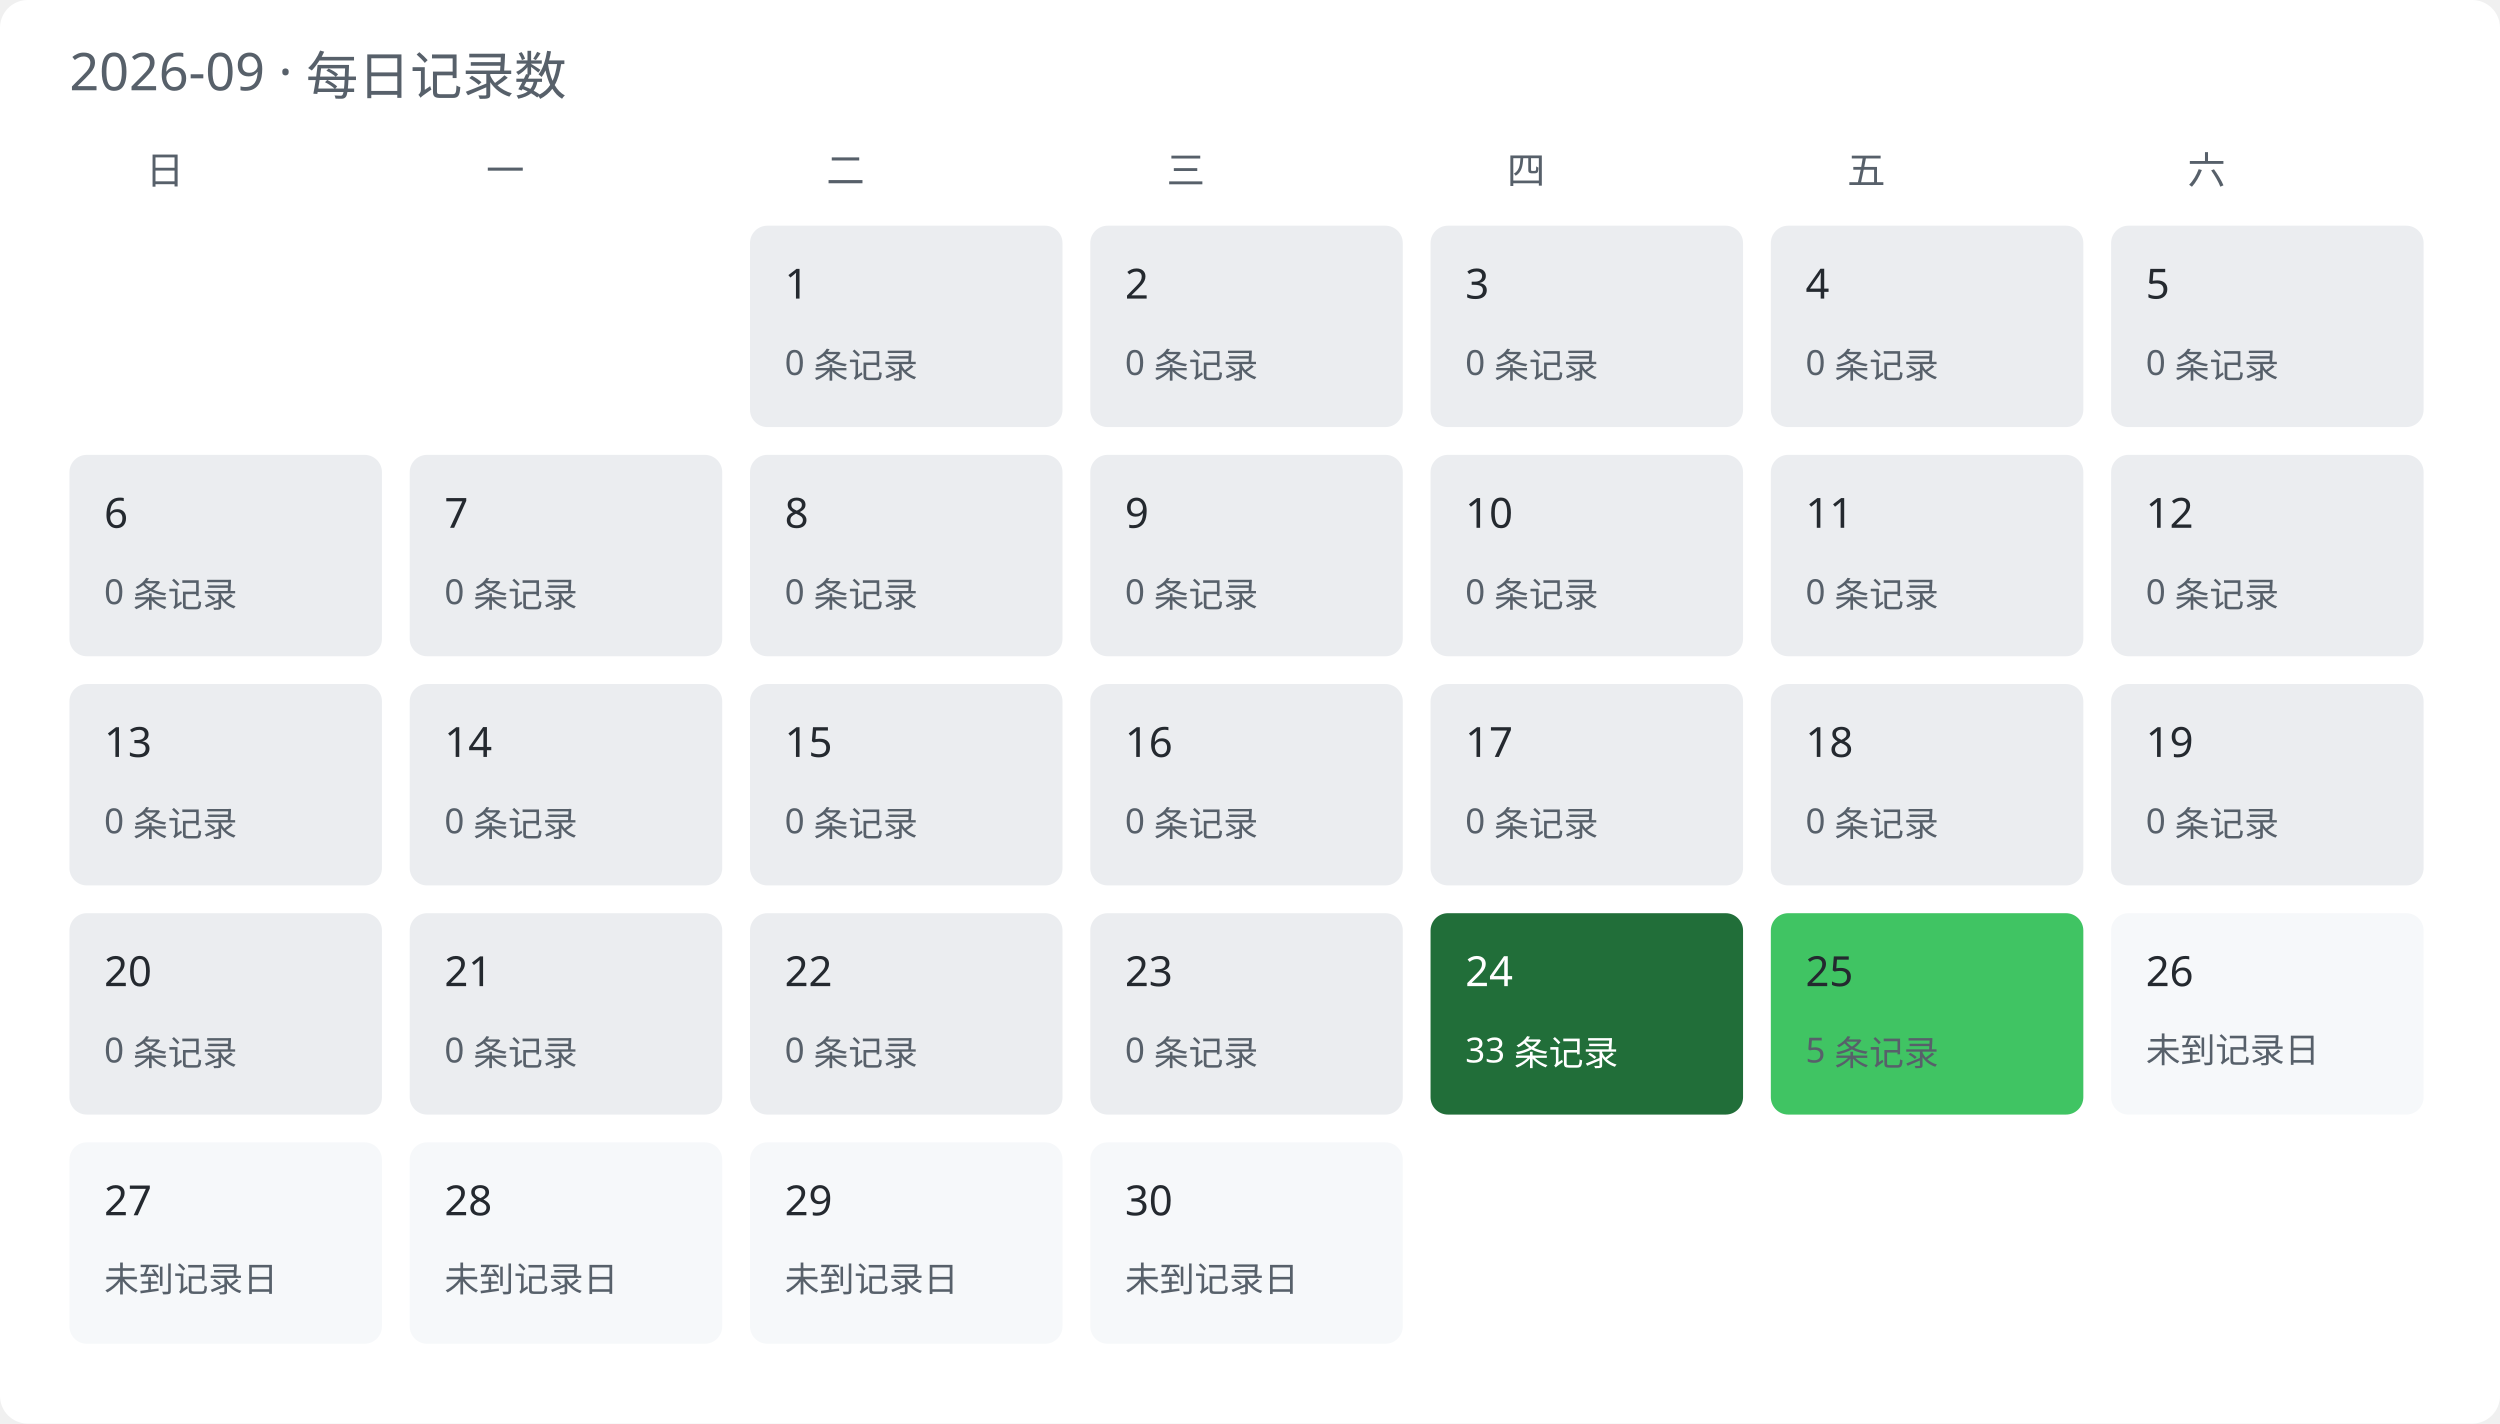
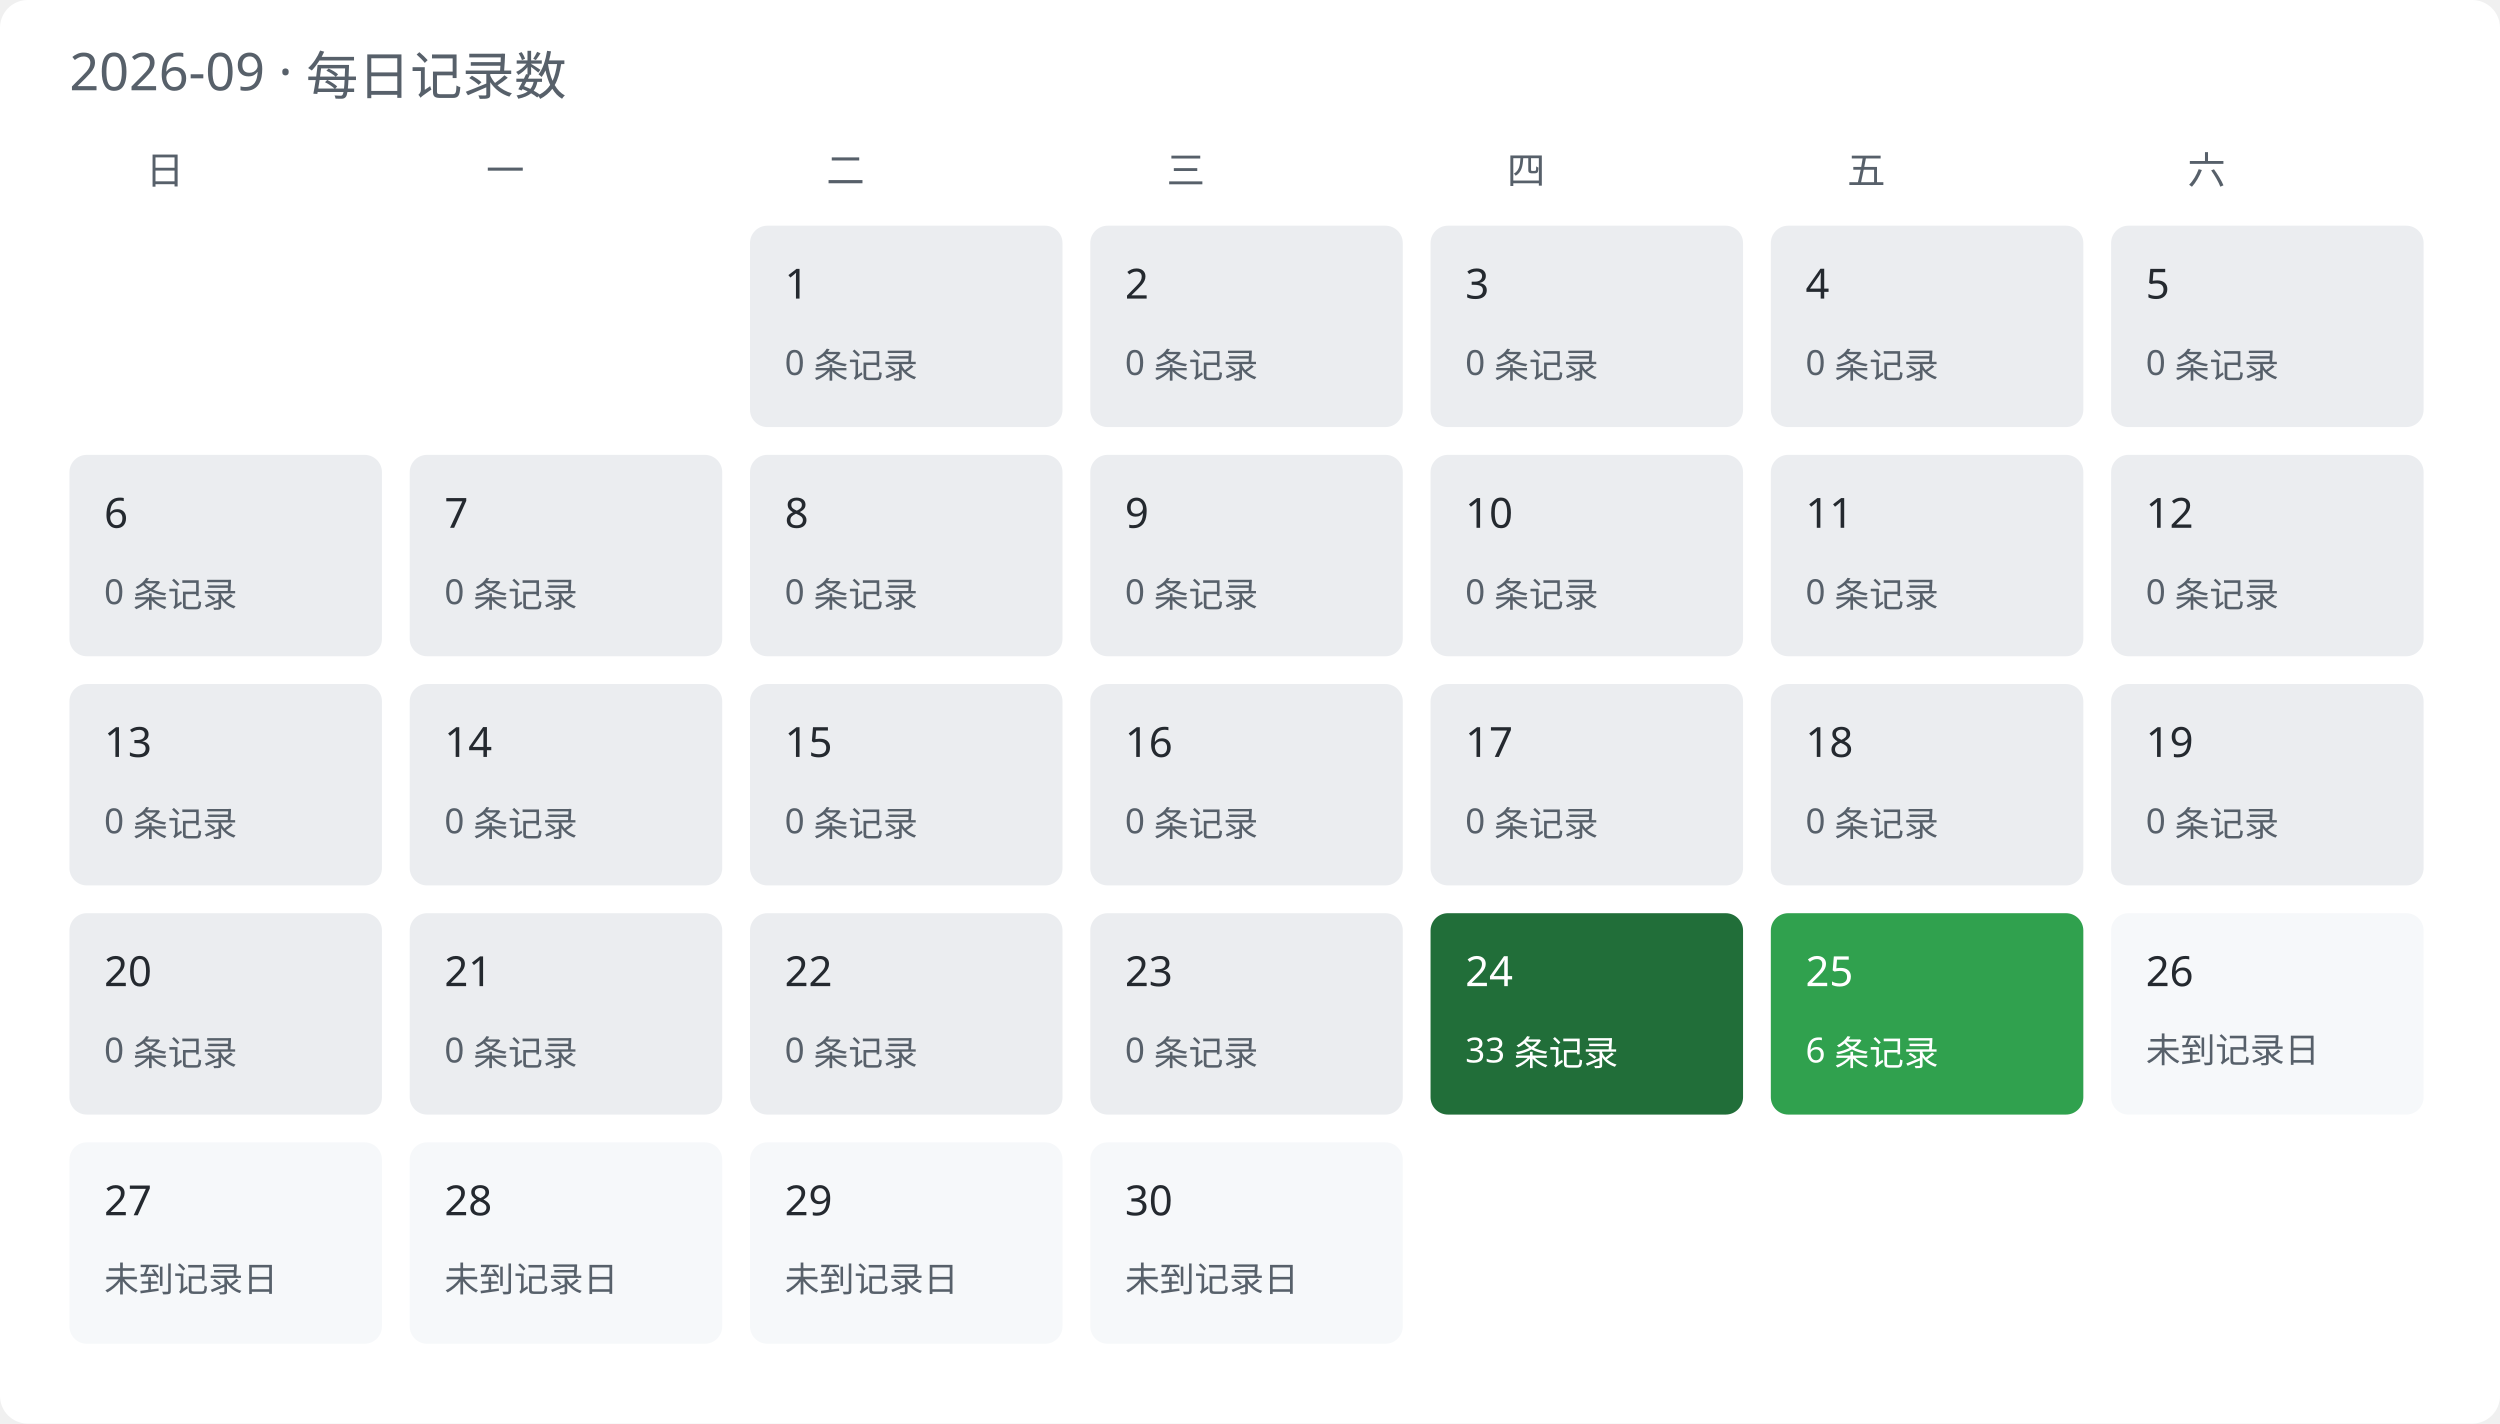
<svg xmlns="http://www.w3.org/2000/svg" width="720" height="410" viewBox="0 0 720 410" role="img" aria-label="每日开发记录月历">
  <rect width="100%" height="100%" rx="8" fill="#fff" />
  <g font-family="system-ui, sans-serif">
    <text x="20" y="26" font-size="15" fill="#57606a">2026-09 · 每日记录数</text>
    <text x="42" y="53" font-size="11" fill="#57606a">日</text>
    <text x="140" y="53" font-size="11" fill="#57606a">一</text>
    <text x="238" y="53" font-size="11" fill="#57606a">二</text>
    <text x="336" y="53" font-size="11" fill="#57606a">三</text>
    <text x="434" y="53" font-size="11" fill="#57606a">四</text>
    <text x="532" y="53" font-size="11" fill="#57606a">五</text>
    <text x="630" y="53" font-size="11" fill="#57606a">六</text>
    <g data-date="2026-09-01" data-count="0">
      <rect x="216" y="65" width="90" height="58" rx="5" fill="#ebedf0" />
      <text x="226" y="86" font-size="12" fill="#24292f">1</text>
      <text x="226" y="108" font-size="10" fill="#57606a">0 条记录</text>
    </g>
    <g data-date="2026-09-02" data-count="0">
      <rect x="314" y="65" width="90" height="58" rx="5" fill="#ebedf0" />
      <text x="324" y="86" font-size="12" fill="#24292f">2</text>
      <text x="324" y="108" font-size="10" fill="#57606a">0 条记录</text>
    </g>
    <g data-date="2026-09-03" data-count="0">
      <rect x="412" y="65" width="90" height="58" rx="5" fill="#ebedf0" />
      <text x="422" y="86" font-size="12" fill="#24292f">3</text>
      <text x="422" y="108" font-size="10" fill="#57606a">0 条记录</text>
    </g>
    <g data-date="2026-09-04" data-count="0">
      <rect x="510" y="65" width="90" height="58" rx="5" fill="#ebedf0" />
      <text x="520" y="86" font-size="12" fill="#24292f">4</text>
      <text x="520" y="108" font-size="10" fill="#57606a">0 条记录</text>
    </g>
    <g data-date="2026-09-05" data-count="0">
      <rect x="608" y="65" width="90" height="58" rx="5" fill="#ebedf0" />
      <text x="618" y="86" font-size="12" fill="#24292f">5</text>
      <text x="618" y="108" font-size="10" fill="#57606a">0 条记录</text>
    </g>
    <g data-date="2026-09-06" data-count="0">
      <rect x="20" y="131" width="90" height="58" rx="5" fill="#ebedf0" />
      <text x="30" y="152" font-size="12" fill="#24292f">6</text>
      <text x="30" y="174" font-size="10" fill="#57606a">0 条记录</text>
    </g>
    <g data-date="2026-09-07" data-count="0">
      <rect x="118" y="131" width="90" height="58" rx="5" fill="#ebedf0" />
      <text x="128" y="152" font-size="12" fill="#24292f">7</text>
      <text x="128" y="174" font-size="10" fill="#57606a">0 条记录</text>
    </g>
    <g data-date="2026-09-08" data-count="0">
      <rect x="216" y="131" width="90" height="58" rx="5" fill="#ebedf0" />
      <text x="226" y="152" font-size="12" fill="#24292f">8</text>
      <text x="226" y="174" font-size="10" fill="#57606a">0 条记录</text>
    </g>
    <g data-date="2026-09-09" data-count="0">
      <rect x="314" y="131" width="90" height="58" rx="5" fill="#ebedf0" />
      <text x="324" y="152" font-size="12" fill="#24292f">9</text>
      <text x="324" y="174" font-size="10" fill="#57606a">0 条记录</text>
    </g>
    <g data-date="2026-09-10" data-count="0">
      <rect x="412" y="131" width="90" height="58" rx="5" fill="#ebedf0" />
      <text x="422" y="152" font-size="12" fill="#24292f">10</text>
      <text x="422" y="174" font-size="10" fill="#57606a">0 条记录</text>
    </g>
    <g data-date="2026-09-11" data-count="0">
      <rect x="510" y="131" width="90" height="58" rx="5" fill="#ebedf0" />
      <text x="520" y="152" font-size="12" fill="#24292f">11</text>
      <text x="520" y="174" font-size="10" fill="#57606a">0 条记录</text>
    </g>
    <g data-date="2026-09-12" data-count="0">
      <rect x="608" y="131" width="90" height="58" rx="5" fill="#ebedf0" />
      <text x="618" y="152" font-size="12" fill="#24292f">12</text>
      <text x="618" y="174" font-size="10" fill="#57606a">0 条记录</text>
    </g>
    <g data-date="2026-09-13" data-count="0">
      <rect x="20" y="197" width="90" height="58" rx="5" fill="#ebedf0" />
      <text x="30" y="218" font-size="12" fill="#24292f">13</text>
      <text x="30" y="240" font-size="10" fill="#57606a">0 条记录</text>
    </g>
    <g data-date="2026-09-14" data-count="0">
      <rect x="118" y="197" width="90" height="58" rx="5" fill="#ebedf0" />
      <text x="128" y="218" font-size="12" fill="#24292f">14</text>
      <text x="128" y="240" font-size="10" fill="#57606a">0 条记录</text>
    </g>
    <g data-date="2026-09-15" data-count="0">
      <rect x="216" y="197" width="90" height="58" rx="5" fill="#ebedf0" />
      <text x="226" y="218" font-size="12" fill="#24292f">15</text>
      <text x="226" y="240" font-size="10" fill="#57606a">0 条记录</text>
    </g>
    <g data-date="2026-09-16" data-count="0">
      <rect x="314" y="197" width="90" height="58" rx="5" fill="#ebedf0" />
      <text x="324" y="218" font-size="12" fill="#24292f">16</text>
      <text x="324" y="240" font-size="10" fill="#57606a">0 条记录</text>
    </g>
    <g data-date="2026-09-17" data-count="0">
      <rect x="412" y="197" width="90" height="58" rx="5" fill="#ebedf0" />
      <text x="422" y="218" font-size="12" fill="#24292f">17</text>
      <text x="422" y="240" font-size="10" fill="#57606a">0 条记录</text>
    </g>
    <g data-date="2026-09-18" data-count="0">
      <rect x="510" y="197" width="90" height="58" rx="5" fill="#ebedf0" />
      <text x="520" y="218" font-size="12" fill="#24292f">18</text>
      <text x="520" y="240" font-size="10" fill="#57606a">0 条记录</text>
    </g>
    <g data-date="2026-09-19" data-count="0">
      <rect x="608" y="197" width="90" height="58" rx="5" fill="#ebedf0" />
      <text x="618" y="218" font-size="12" fill="#24292f">19</text>
      <text x="618" y="240" font-size="10" fill="#57606a">0 条记录</text>
    </g>
    <g data-date="2026-09-20" data-count="0">
      <rect x="20" y="263" width="90" height="58" rx="5" fill="#ebedf0" />
      <text x="30" y="284" font-size="12" fill="#24292f">20</text>
      <text x="30" y="306" font-size="10" fill="#57606a">0 条记录</text>
    </g>
    <g data-date="2026-09-21" data-count="0">
      <rect x="118" y="263" width="90" height="58" rx="5" fill="#ebedf0" />
      <text x="128" y="284" font-size="12" fill="#24292f">21</text>
      <text x="128" y="306" font-size="10" fill="#57606a">0 条记录</text>
    </g>
    <g data-date="2026-09-22" data-count="0">
      <rect x="216" y="263" width="90" height="58" rx="5" fill="#ebedf0" />
      <text x="226" y="284" font-size="12" fill="#24292f">22</text>
      <text x="226" y="306" font-size="10" fill="#57606a">0 条记录</text>
    </g>
    <g data-date="2026-09-23" data-count="0">
      <rect x="314" y="263" width="90" height="58" rx="5" fill="#ebedf0" />
      <text x="324" y="284" font-size="12" fill="#24292f">23</text>
      <text x="324" y="306" font-size="10" fill="#57606a">0 条记录</text>
    </g>
    <g data-date="2026-09-24" data-count="33">
      <rect x="412" y="263" width="90" height="58" rx="5" fill="#216e39" />
      <text x="422" y="284" font-size="12" fill="#fff">24</text>
      <text x="422" y="306" font-size="10" fill="#fff">33 条记录</text>
    </g>
-     <g data-date="2026-09-25" data-count="5">
-       <rect x="510" y="263" width="90" height="58" rx="5" fill="#40c463" />
-       <text x="520" y="284" font-size="12" fill="#24292f">25</text>
-       <text x="520" y="306" font-size="10" fill="#57606a">5 条记录</text>
+     <g data-date="2026-09-25" data-count="6">
+       <rect x="510" y="263" width="90" height="58" rx="5" fill="#30a14e" />
+       <text x="520" y="284" font-size="12" fill="#fff">25</text>
+       <text x="520" y="306" font-size="10" fill="#fff">6 条记录</text>
    </g>
    <g data-date="2026-09-26" data-count="0">
      <rect x="608" y="263" width="90" height="58" rx="5" fill="#f6f8fa" />
      <text x="618" y="284" font-size="12" fill="#24292f">26</text>
      <text x="618" y="306" font-size="10" fill="#57606a">未到记录日</text>
    </g>
    <g data-date="2026-09-27" data-count="0">
      <rect x="20" y="329" width="90" height="58" rx="5" fill="#f6f8fa" />
      <text x="30" y="350" font-size="12" fill="#24292f">27</text>
      <text x="30" y="372" font-size="10" fill="#57606a">未到记录日</text>
    </g>
    <g data-date="2026-09-28" data-count="0">
      <rect x="118" y="329" width="90" height="58" rx="5" fill="#f6f8fa" />
      <text x="128" y="350" font-size="12" fill="#24292f">28</text>
      <text x="128" y="372" font-size="10" fill="#57606a">未到记录日</text>
    </g>
    <g data-date="2026-09-29" data-count="0">
      <rect x="216" y="329" width="90" height="58" rx="5" fill="#f6f8fa" />
      <text x="226" y="350" font-size="12" fill="#24292f">29</text>
      <text x="226" y="372" font-size="10" fill="#57606a">未到记录日</text>
    </g>
    <g data-date="2026-09-30" data-count="0">
      <rect x="314" y="329" width="90" height="58" rx="5" fill="#f6f8fa" />
      <text x="324" y="350" font-size="12" fill="#24292f">30</text>
      <text x="324" y="372" font-size="10" fill="#57606a">未到记录日</text>
    </g>
  </g>
</svg>
